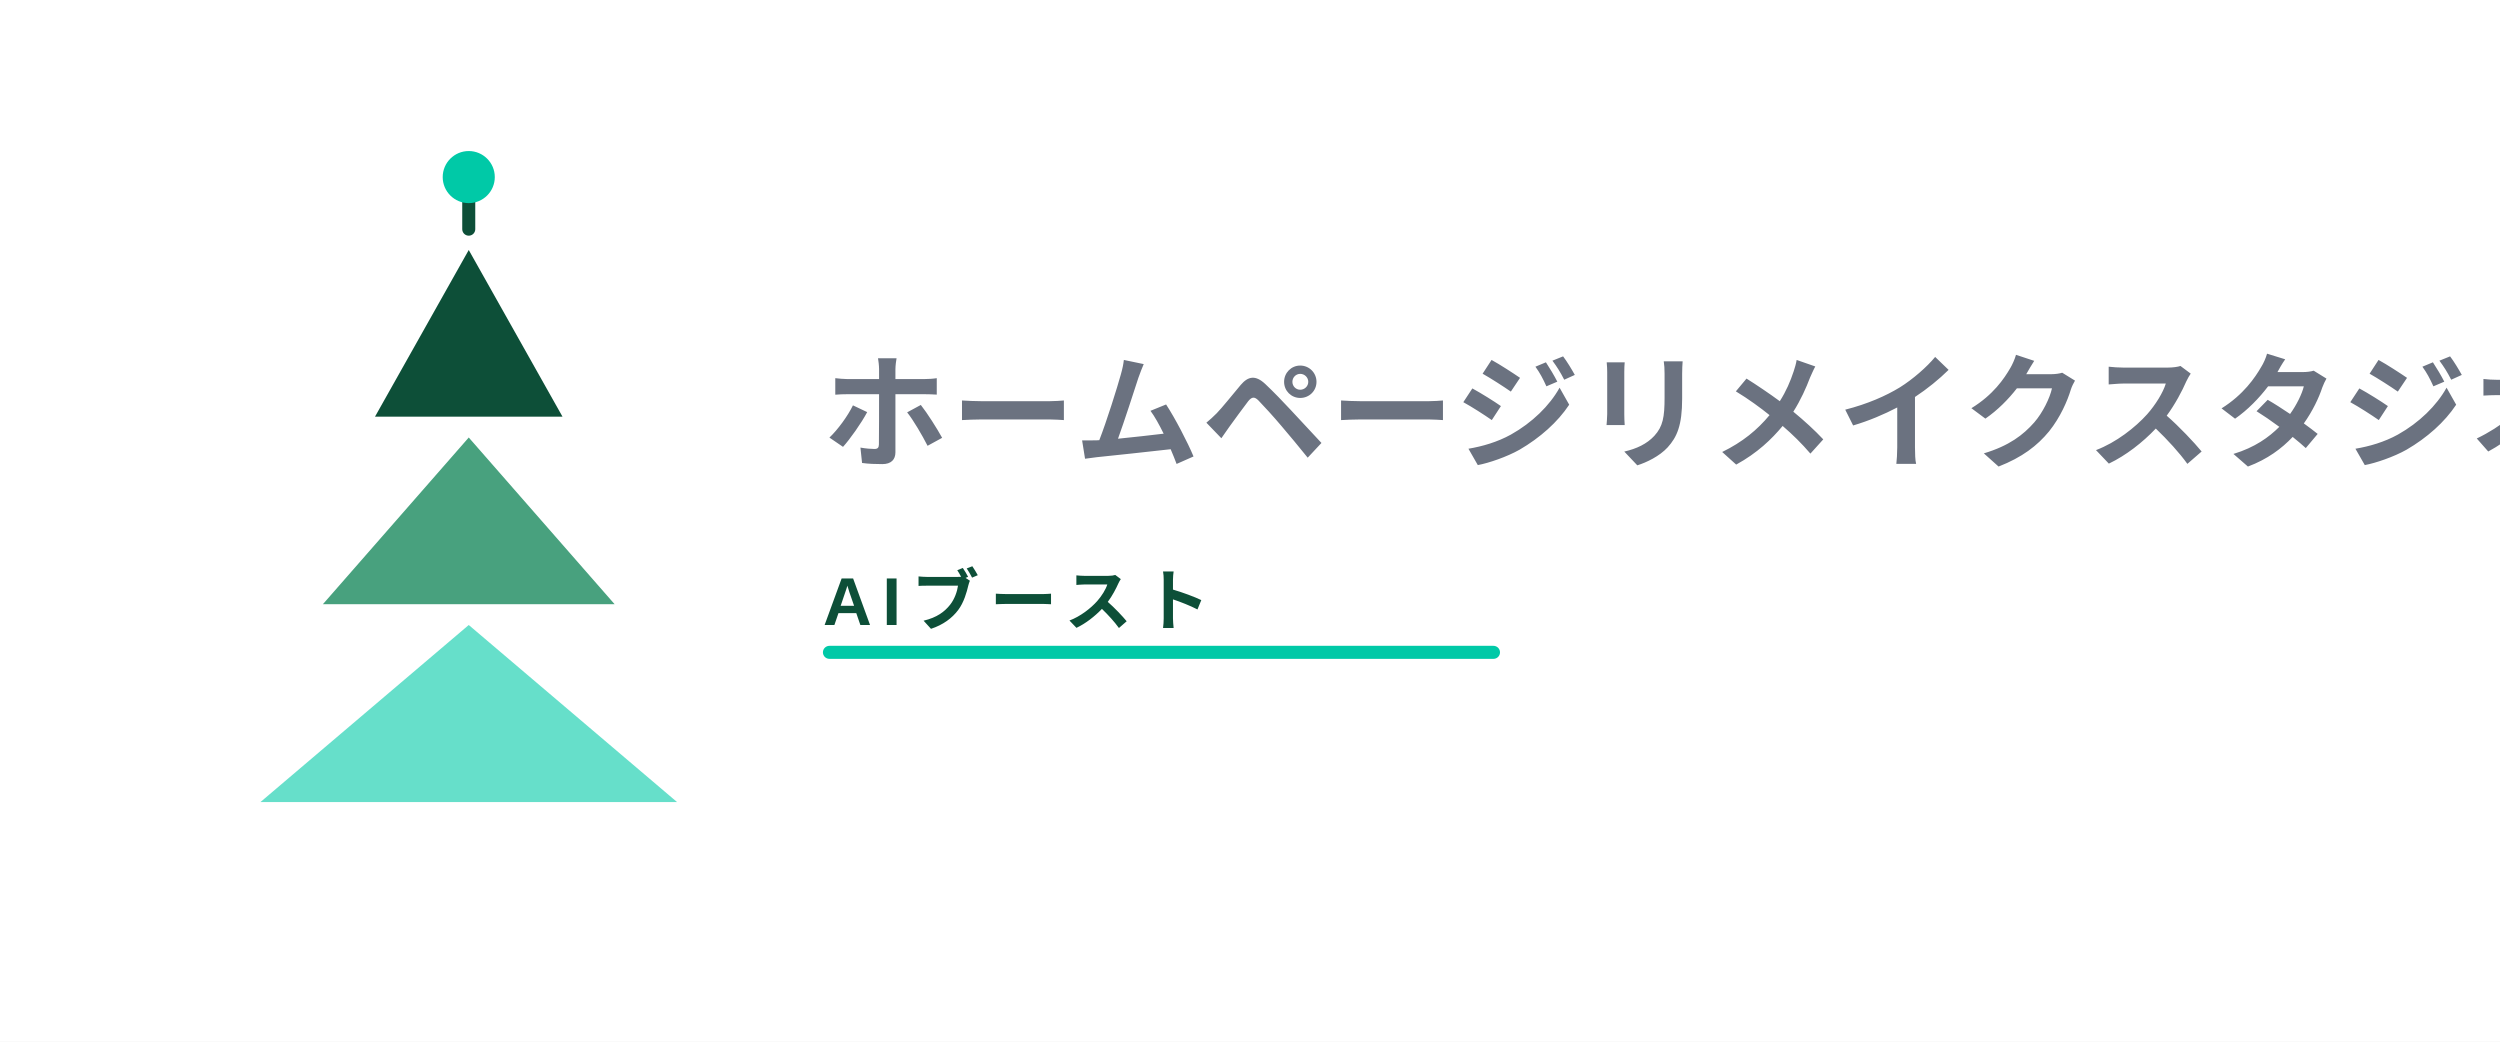
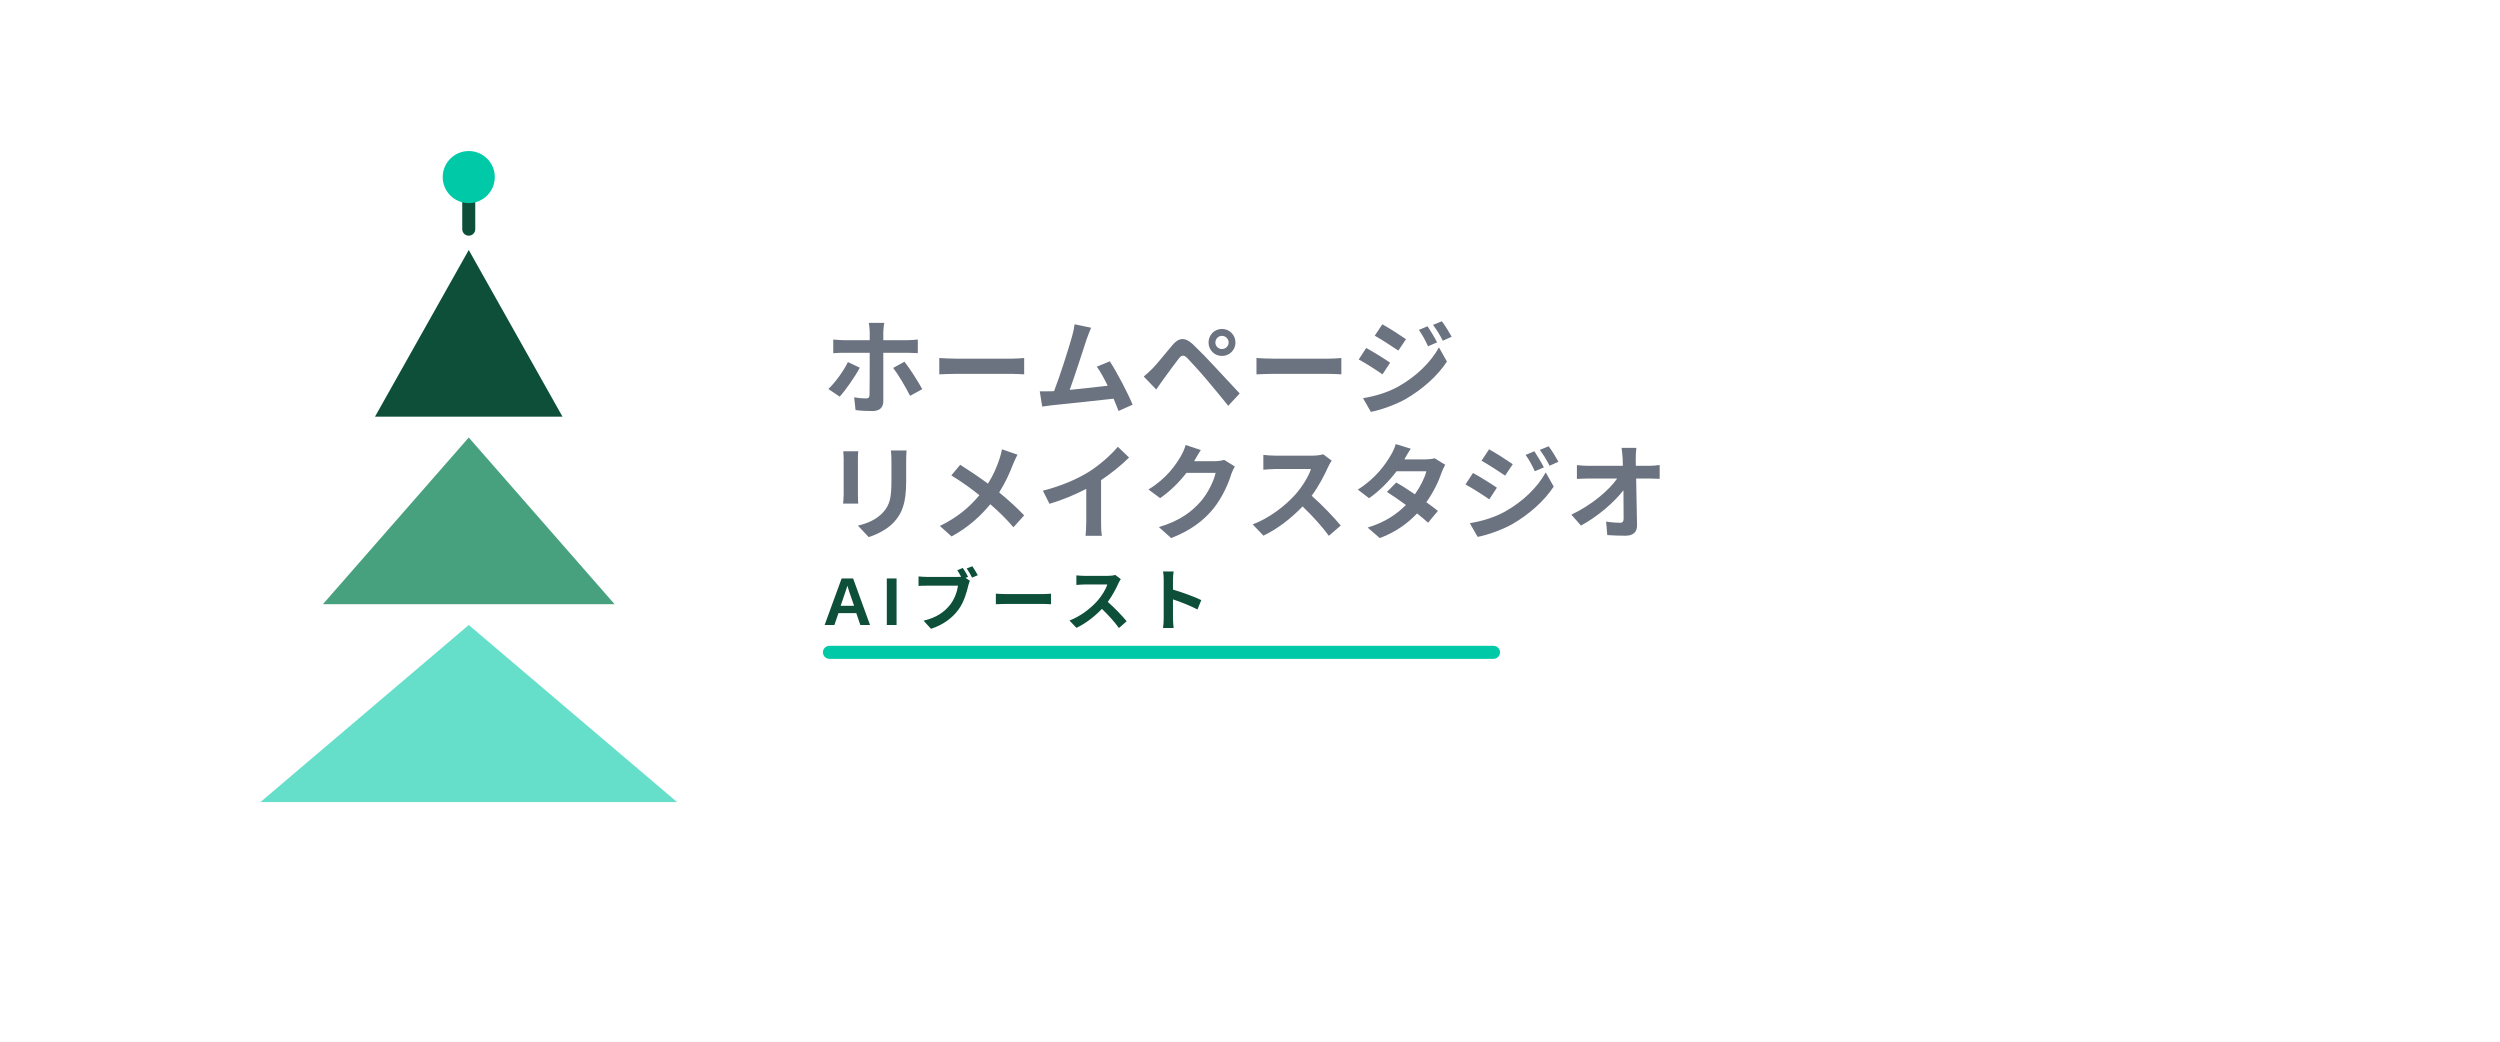
<svg xmlns="http://www.w3.org/2000/svg" viewBox="0 0 480 200" width="480" height="200">
  <rect width="480" height="200" fill="white" />
  <g transform="translate(90,108)">
    <polygon points="0,-60 18,-28 -18,-28" fill="#0D4F38" />
    <polygon points="0,-24 28,8 -28,8" fill="#1A8A5E" opacity="0.8" />
    <polygon points="0,12 40,46 -40,46" fill="#00C9A7" opacity="0.6" />
    <line x1="0" y1="-64" x2="0" y2="-72" stroke="#0D4F38" stroke-width="2.5" stroke-linecap="round" />
    <circle cx="0" cy="-74" r="5" fill="#00C9A7" />
  </g>
  <rect x="158" y="124" width="130" height="2.5" fill="#00C9A7" rx="1.25" />
-   <text x="158.0" y="88" font-family="'Helvetica Neue', Arial, 'Noto Sans JP', sans-serif" font-size="24" font-weight="800" fill="#6B7280" letter-spacing="0.5">ホームページリメイクスタジオ</text>
+   <text x="158.0" y="78" font-family="'Helvetica Neue', Arial, 'Noto Sans JP', sans-serif" font-size="20" font-weight="800" fill="#6B7280" letter-spacing="0.5">ホームページ</text>
+   <text x="158.0" y="102" font-family="'Helvetica Neue', Arial, 'Noto Sans JP', sans-serif" font-size="20" font-weight="800" fill="#6B7280" letter-spacing="0.5">リメイクスタジオ</text>
  <text x="158.0" y="120" font-family="'Helvetica Neue', Arial, sans-serif" font-size="13" font-weight="600" fill="#0D4F38" letter-spacing="2">AIブースト</text>
</svg>
